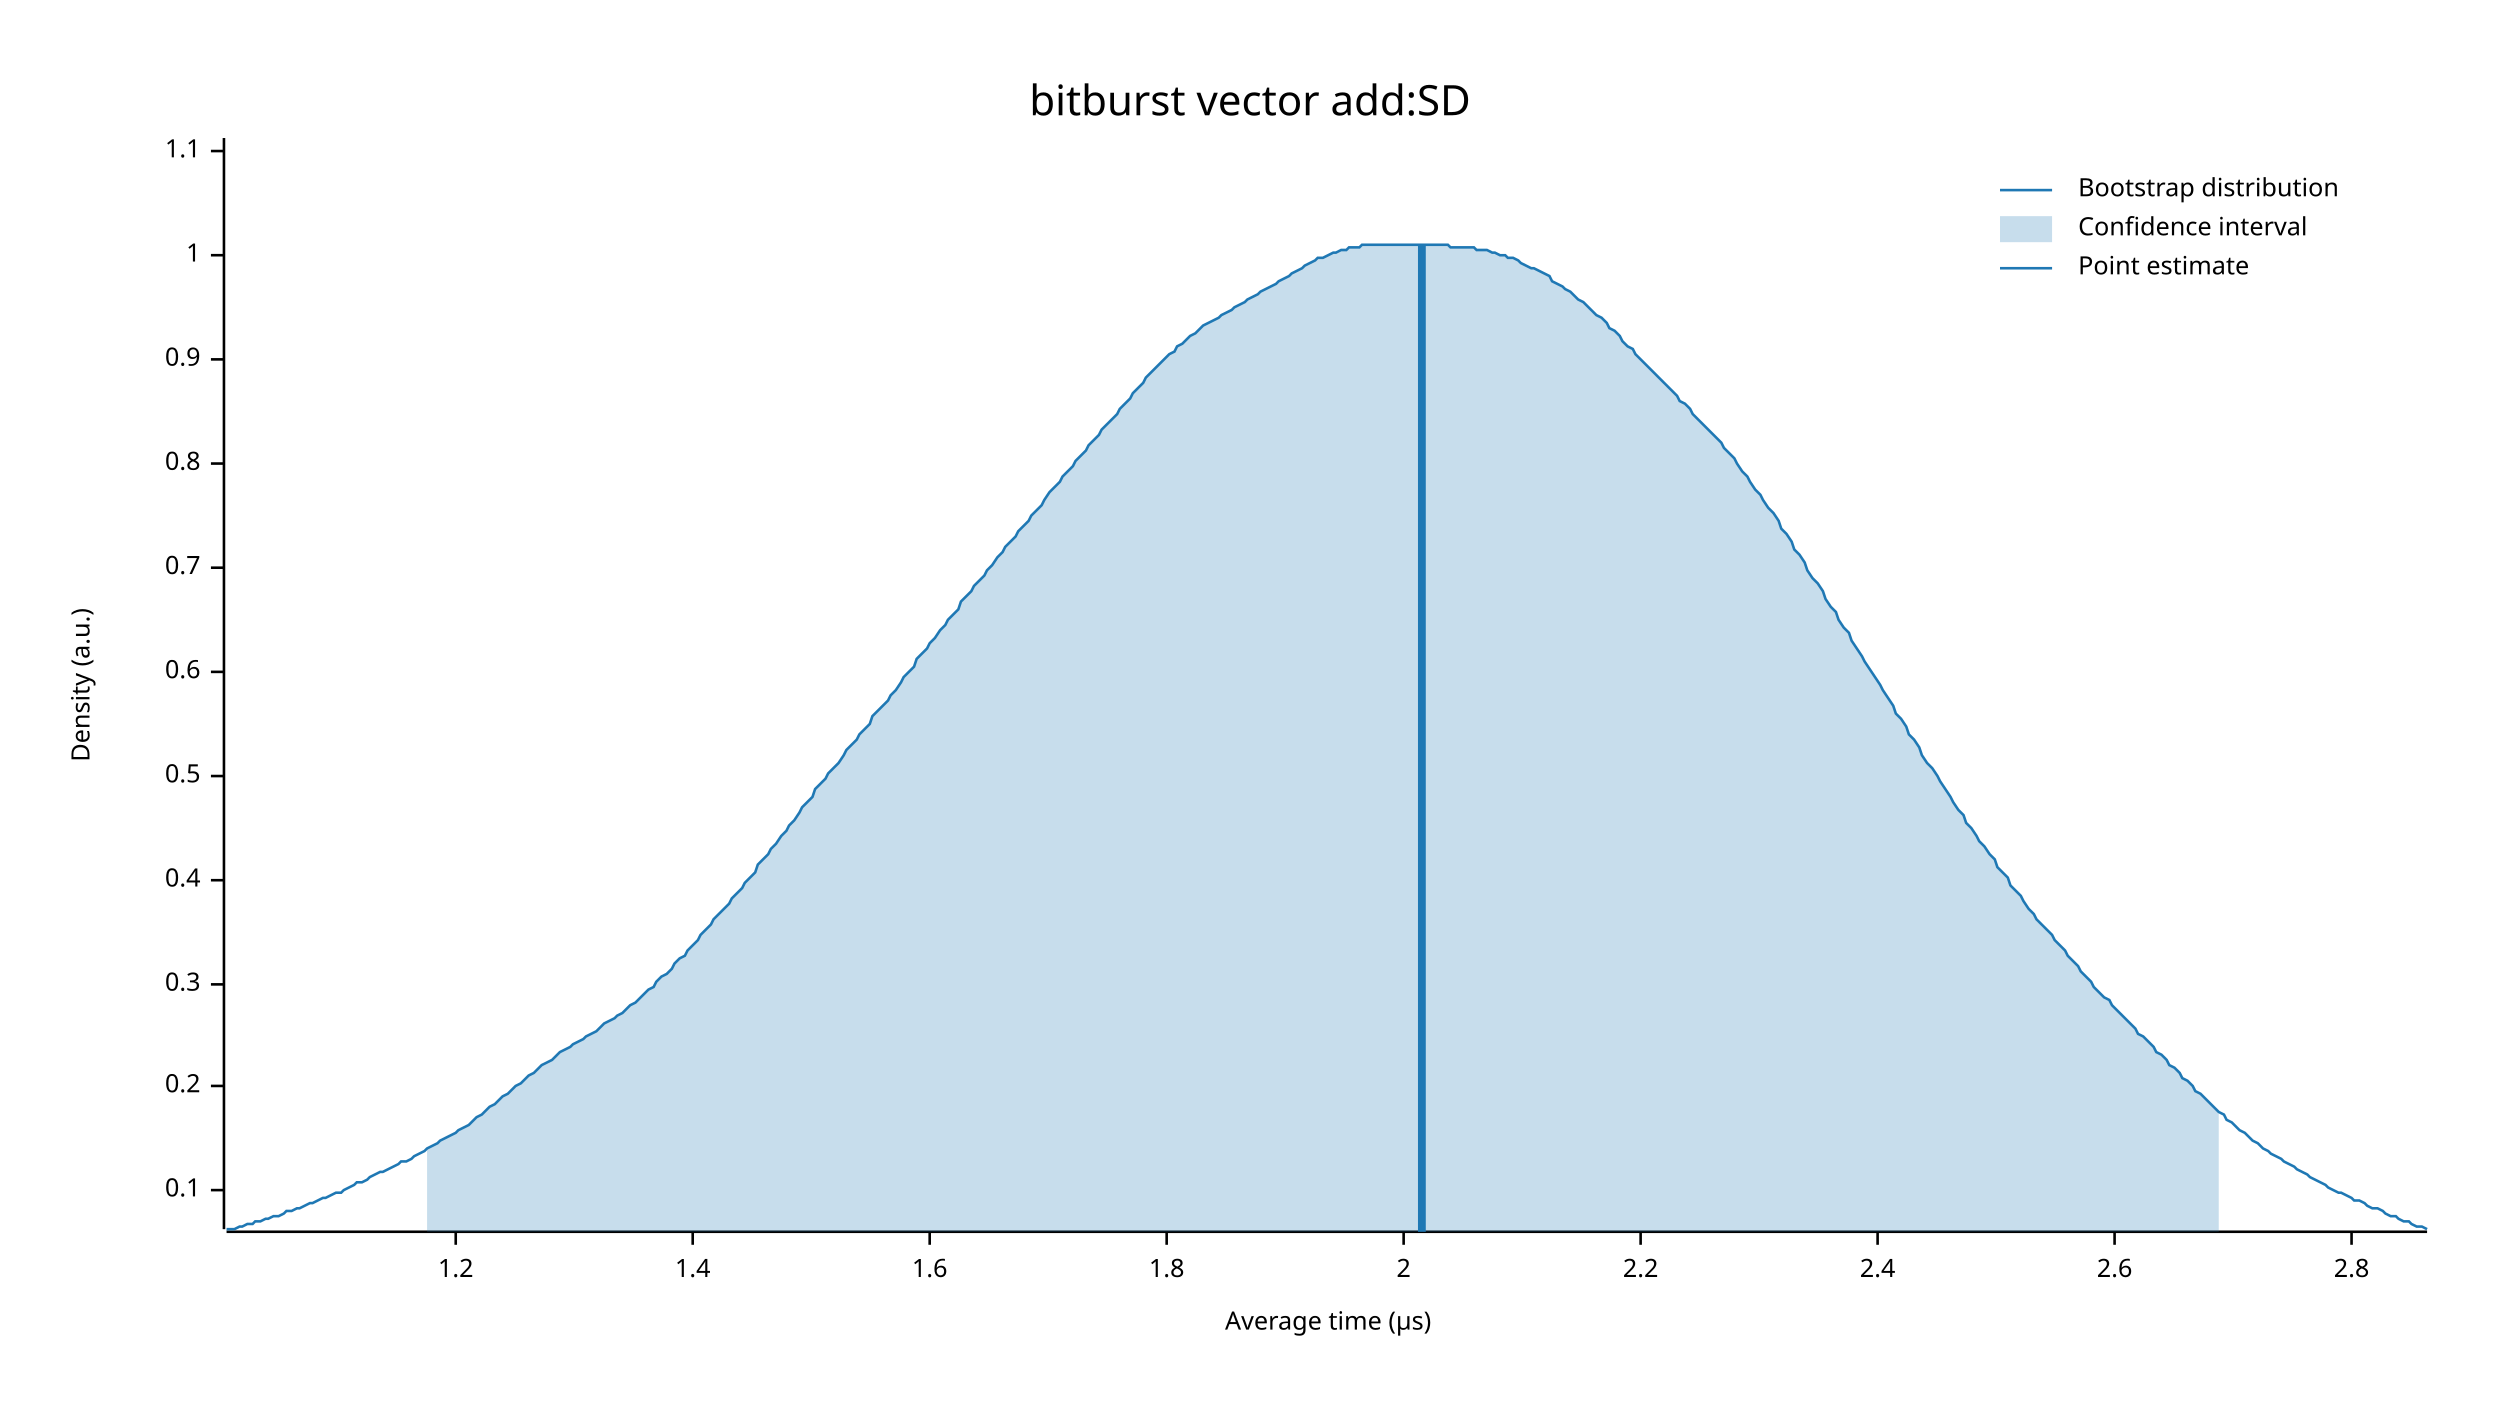
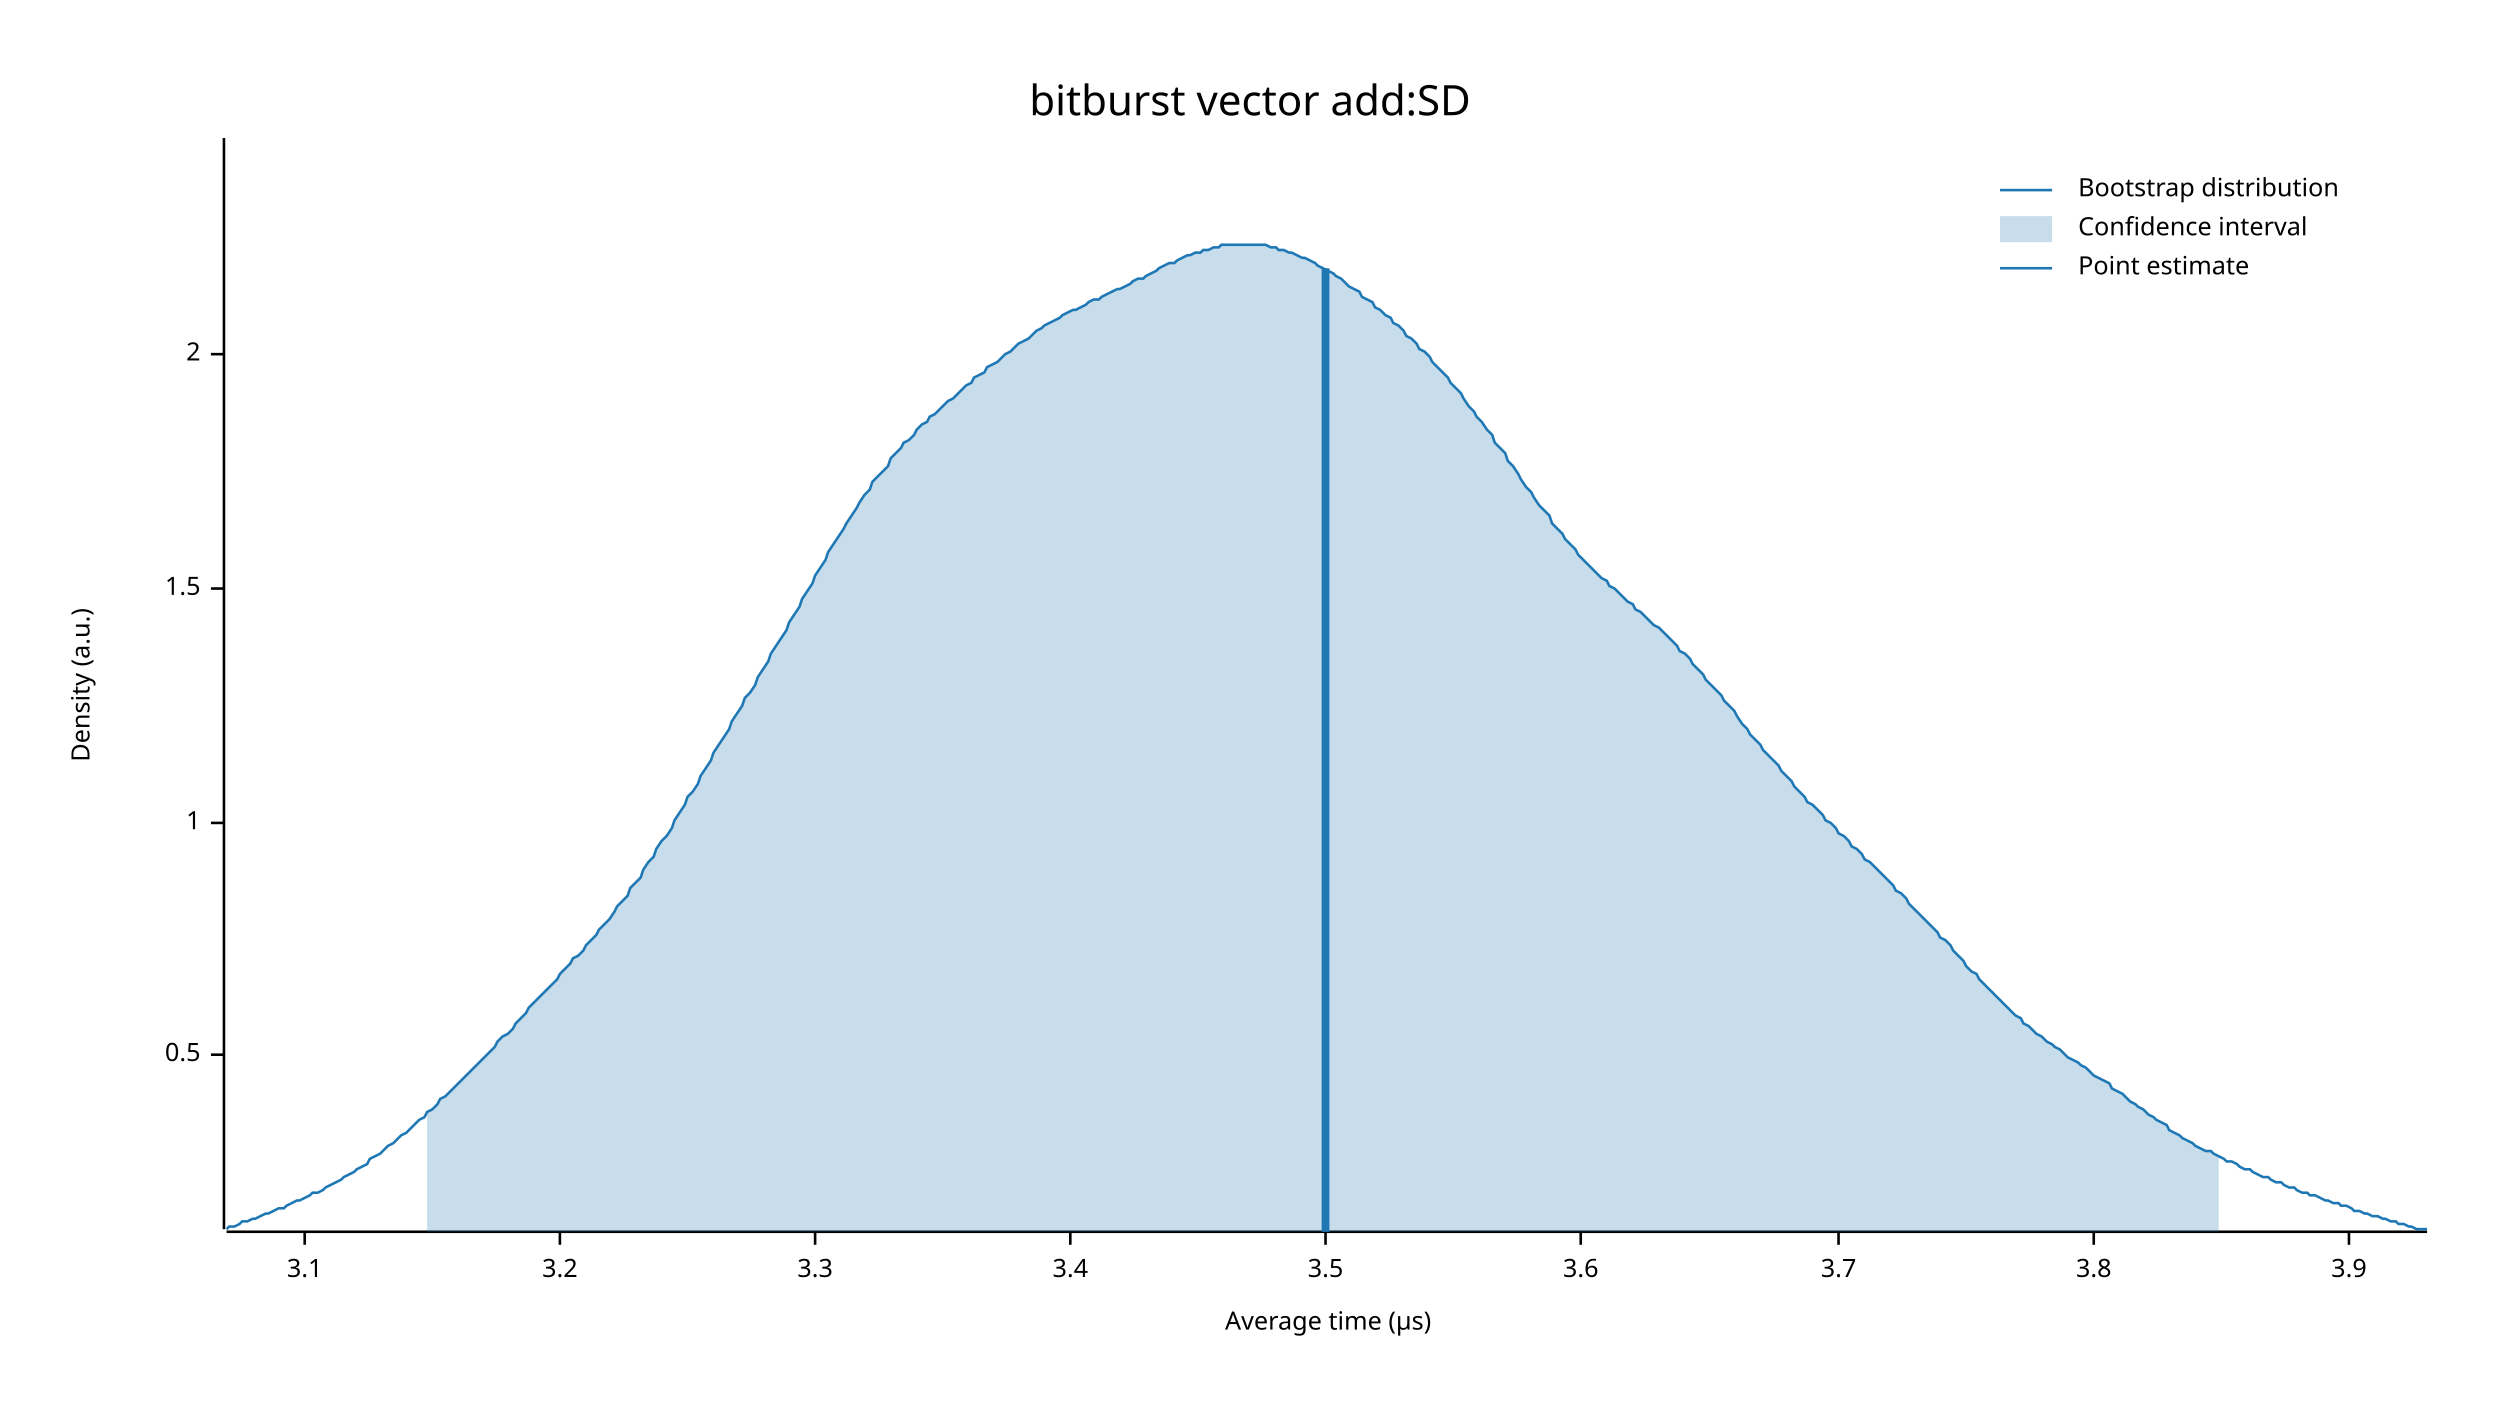
<svg xmlns="http://www.w3.org/2000/svg" width="960" height="540" viewBox="0 0 960 540">
  <text x="480" y="32" dy="0.76em" text-anchor="middle" font-family="sans-serif" font-size="16.129" opacity="1" fill="#000000">
bitburst vector add:SD
</text>
  <text x="27" y="263" dy="0.76em" text-anchor="middle" font-family="sans-serif" font-size="9.677" opacity="1" fill="#000000" transform="rotate(270, 27, 263)">
Density (a.u.)
</text>
  <text x="510" y="513" dy="-0.5ex" text-anchor="middle" font-family="sans-serif" font-size="9.677" opacity="1" fill="#000000">
Average time (µs)
</text>
  <polyline fill="none" opacity="1" stroke="#000000" stroke-width="1" points="86,53 86,472 " />
-   <text x="77" y="457" dy="0.5ex" text-anchor="end" font-family="sans-serif" font-size="9.677" opacity="1" fill="#000000">
- 0.1
- </text>
-   <polyline fill="none" opacity="1" stroke="#000000" stroke-width="1" points="81,457 86,457 " />
-   <text x="77" y="417" dy="0.5ex" text-anchor="end" font-family="sans-serif" font-size="9.677" opacity="1" fill="#000000">
- 0.2
- </text>
-   <polyline fill="none" opacity="1" stroke="#000000" stroke-width="1" points="81,417 86,417 " />
-   <text x="77" y="378" dy="0.5ex" text-anchor="end" font-family="sans-serif" font-size="9.677" opacity="1" fill="#000000">
- 0.3
- </text>
-   <polyline fill="none" opacity="1" stroke="#000000" stroke-width="1" points="81,378 86,378 " />
-   <text x="77" y="338" dy="0.5ex" text-anchor="end" font-family="sans-serif" font-size="9.677" opacity="1" fill="#000000">
- 0.4
- </text>
-   <polyline fill="none" opacity="1" stroke="#000000" stroke-width="1" points="81,338 86,338 " />
-   <text x="77" y="298" dy="0.5ex" text-anchor="end" font-family="sans-serif" font-size="9.677" opacity="1" fill="#000000">
+   <text x="77" y="405" dy="0.5ex" text-anchor="end" font-family="sans-serif" font-size="9.677" opacity="1" fill="#000000">
0.5
</text>
-   <polyline fill="none" opacity="1" stroke="#000000" stroke-width="1" points="81,298 86,298 " />
-   <text x="77" y="258" dy="0.5ex" text-anchor="end" font-family="sans-serif" font-size="9.677" opacity="1" fill="#000000">
- 0.6
- </text>
-   <polyline fill="none" opacity="1" stroke="#000000" stroke-width="1" points="81,258 86,258 " />
-   <text x="77" y="218" dy="0.5ex" text-anchor="end" font-family="sans-serif" font-size="9.677" opacity="1" fill="#000000">
- 0.7
- </text>
-   <polyline fill="none" opacity="1" stroke="#000000" stroke-width="1" points="81,218 86,218 " />
-   <text x="77" y="178" dy="0.5ex" text-anchor="end" font-family="sans-serif" font-size="9.677" opacity="1" fill="#000000">
- 0.8
- </text>
-   <polyline fill="none" opacity="1" stroke="#000000" stroke-width="1" points="81,178 86,178 " />
-   <text x="77" y="138" dy="0.5ex" text-anchor="end" font-family="sans-serif" font-size="9.677" opacity="1" fill="#000000">
- 0.9
- </text>
-   <polyline fill="none" opacity="1" stroke="#000000" stroke-width="1" points="81,138 86,138 " />
-   <text x="77" y="98" dy="0.5ex" text-anchor="end" font-family="sans-serif" font-size="9.677" opacity="1" fill="#000000">
+   <polyline fill="none" opacity="1" stroke="#000000" stroke-width="1" points="81,405 86,405 " />
+   <text x="77" y="316" dy="0.5ex" text-anchor="end" font-family="sans-serif" font-size="9.677" opacity="1" fill="#000000">
1
</text>
-   <polyline fill="none" opacity="1" stroke="#000000" stroke-width="1" points="81,98 86,98 " />
-   <text x="77" y="58" dy="0.5ex" text-anchor="end" font-family="sans-serif" font-size="9.677" opacity="1" fill="#000000">
- 1.1
+   <polyline fill="none" opacity="1" stroke="#000000" stroke-width="1" points="81,316 86,316 " />
+   <text x="77" y="226" dy="0.5ex" text-anchor="end" font-family="sans-serif" font-size="9.677" opacity="1" fill="#000000">
+ 1.5
</text>
-   <polyline fill="none" opacity="1" stroke="#000000" stroke-width="1" points="81,58 86,58 " />
-   <polyline fill="none" opacity="1" stroke="#000000" stroke-width="1" points="87,473 932,473 " />
-   <text x="175" y="483" dy="0.76em" text-anchor="middle" font-family="sans-serif" font-size="9.677" opacity="1" fill="#000000">
- 1.2
- </text>
-   <polyline fill="none" opacity="1" stroke="#000000" stroke-width="1" points="175,473 175,478 " />
-   <text x="266" y="483" dy="0.76em" text-anchor="middle" font-family="sans-serif" font-size="9.677" opacity="1" fill="#000000">
- 1.4
- </text>
-   <polyline fill="none" opacity="1" stroke="#000000" stroke-width="1" points="266,473 266,478 " />
-   <text x="357" y="483" dy="0.76em" text-anchor="middle" font-family="sans-serif" font-size="9.677" opacity="1" fill="#000000">
- 1.6
- </text>
-   <polyline fill="none" opacity="1" stroke="#000000" stroke-width="1" points="357,473 357,478 " />
-   <text x="448" y="483" dy="0.76em" text-anchor="middle" font-family="sans-serif" font-size="9.677" opacity="1" fill="#000000">
- 1.8
- </text>
-   <polyline fill="none" opacity="1" stroke="#000000" stroke-width="1" points="448,473 448,478 " />
-   <text x="539" y="483" dy="0.76em" text-anchor="middle" font-family="sans-serif" font-size="9.677" opacity="1" fill="#000000">
+   <polyline fill="none" opacity="1" stroke="#000000" stroke-width="1" points="81,226 86,226 " />
+   <text x="77" y="136" dy="0.5ex" text-anchor="end" font-family="sans-serif" font-size="9.677" opacity="1" fill="#000000">
2
</text>
-   <polyline fill="none" opacity="1" stroke="#000000" stroke-width="1" points="539,473 539,478 " />
-   <text x="630" y="483" dy="0.76em" text-anchor="middle" font-family="sans-serif" font-size="9.677" opacity="1" fill="#000000">
- 2.2
+   <polyline fill="none" opacity="1" stroke="#000000" stroke-width="1" points="81,136 86,136 " />
+   <polyline fill="none" opacity="1" stroke="#000000" stroke-width="1" points="87,473 932,473 " />
+   <text x="117" y="483" dy="0.76em" text-anchor="middle" font-family="sans-serif" font-size="9.677" opacity="1" fill="#000000">
+ 3.1
</text>
-   <polyline fill="none" opacity="1" stroke="#000000" stroke-width="1" points="630,473 630,478 " />
-   <text x="721" y="483" dy="0.76em" text-anchor="middle" font-family="sans-serif" font-size="9.677" opacity="1" fill="#000000">
- 2.4
+   <polyline fill="none" opacity="1" stroke="#000000" stroke-width="1" points="117,473 117,478 " />
+   <text x="215" y="483" dy="0.76em" text-anchor="middle" font-family="sans-serif" font-size="9.677" opacity="1" fill="#000000">
+ 3.2
</text>
-   <polyline fill="none" opacity="1" stroke="#000000" stroke-width="1" points="721,473 721,478 " />
-   <text x="812" y="483" dy="0.76em" text-anchor="middle" font-family="sans-serif" font-size="9.677" opacity="1" fill="#000000">
- 2.6
+   <polyline fill="none" opacity="1" stroke="#000000" stroke-width="1" points="215,473 215,478 " />
+   <text x="313" y="483" dy="0.76em" text-anchor="middle" font-family="sans-serif" font-size="9.677" opacity="1" fill="#000000">
+ 3.3
</text>
-   <polyline fill="none" opacity="1" stroke="#000000" stroke-width="1" points="812,473 812,478 " />
-   <text x="903" y="483" dy="0.76em" text-anchor="middle" font-family="sans-serif" font-size="9.677" opacity="1" fill="#000000">
- 2.8
+   <polyline fill="none" opacity="1" stroke="#000000" stroke-width="1" points="313,473 313,478 " />
+   <text x="411" y="483" dy="0.76em" text-anchor="middle" font-family="sans-serif" font-size="9.677" opacity="1" fill="#000000">
+ 3.4
</text>
-   <polyline fill="none" opacity="1" stroke="#000000" stroke-width="1" points="903,473 903,478 " />
-   <polyline fill="none" opacity="1" stroke="#1F78B4" stroke-width="1" points="87,472 88,472 90,472 92,471 93,471 95,470 97,470 98,469 100,469 102,468 103,468 105,467 107,467 109,466 110,465 112,465 114,464 115,464 117,463 119,462 120,462 122,461 124,460 125,460 127,459 129,458 131,458 132,457 134,456 136,455 137,454 139,454 141,453 142,452 144,451 146,450 147,450 149,449 151,448 153,447 154,446 156,446 158,445 159,444 161,443 163,442 164,441 166,440 168,439 169,438 171,437 173,436 175,435 176,434 178,433 180,432 181,431 183,429 185,428 186,427 188,425 190,424 191,423 193,421 195,420 197,418 198,417 200,416 202,414 203,413 205,412 207,410 208,409 210,408 212,407 214,405 215,404 217,403 219,402 220,401 222,400 224,399 225,398 227,397 229,396 230,395 232,393 234,392 236,391 237,390 239,389 241,387 242,386 244,385 246,383 247,382 249,380 251,379 252,377 254,375 256,374 258,372 259,370 261,368 263,367 264,365 266,363 268,361 269,359 271,357 273,355 274,353 276,351 278,349 280,347 281,345 283,343 285,341 286,339 288,337 290,335 291,332 293,330 295,328 296,326 298,324 300,321 302,319 303,317 305,315 307,312 308,310 310,308 312,306 313,303 315,301 317,299 318,297 320,295 322,293 324,290 325,288 327,286 329,284 330,282 332,280 334,278 335,275 337,273 339,271 341,269 342,267 344,265 346,262 347,260 349,258 351,256 352,253 354,251 356,249 357,247 359,245 361,242 363,240 364,238 366,236 368,234 369,231 371,229 373,227 374,225 376,223 378,221 379,219 381,217 383,214 385,212 386,210 388,208 390,206 391,204 393,202 395,200 396,198 398,196 400,194 401,192 403,189 405,187 407,185 408,183 410,181 412,179 413,177 415,175 417,173 418,171 420,169 422,167 423,165 425,163 427,161 429,159 430,157 432,155 434,153 435,151 437,149 439,147 440,145 442,143 444,141 445,140 447,138 449,136 451,135 452,133 454,132 456,130 457,129 459,128 461,126 462,125 464,124 466,123 468,122 469,121 471,120 473,119 474,118 476,117 478,116 479,115 481,114 483,113 484,112 486,111 488,110 490,109 491,108 493,107 495,106 496,105 498,104 500,103 501,102 503,101 505,100 506,99 508,99 510,98 512,97 513,97 515,96 517,96 518,95 520,95 522,95 523,94 525,94 527,94 528,94 530,94 532,94 534,94 535,94 537,94 539,94 540,94 542,94 544,94 545,94 547,94 549,94 550,94 552,94 554,94 556,94 557,95 559,95 561,95 562,95 564,95 566,95 567,96 569,96 571,96 573,97 574,97 576,98 578,98 579,99 581,99 583,100 584,101 586,102 588,103 589,103 591,104 593,105 595,106 596,108 598,109 600,110 601,111 603,112 605,114 606,115 608,116 610,118 611,119 613,121 615,122 617,124 618,126 620,127 622,129 623,131 625,133 627,134 628,136 630,138 632,140 633,141 635,143 637,145 639,147 640,148 642,150 644,152 645,154 647,155 649,157 650,159 652,161 654,163 655,164 657,166 659,168 661,170 662,172 664,174 666,176 667,178 669,181 671,183 672,185 674,188 676,190 677,192 679,195 681,197 683,200 684,203 686,205 688,208 689,211 691,213 693,216 694,219 696,222 698,224 700,227 701,230 703,233 705,235 706,238 708,241 710,243 711,246 713,249 715,252 716,254 718,257 720,260 722,263 723,265 725,268 727,271 728,274 730,276 732,279 733,282 735,284 737,287 738,290 740,293 742,295 744,298 745,300 747,303 749,306 750,308 752,311 754,313 755,316 757,318 759,321 760,323 762,325 764,328 766,330 767,333 769,335 771,337 772,340 774,342 776,344 777,346 779,349 781,351 782,353 784,355 786,357 788,359 789,361 791,363 793,365 794,367 796,369 798,371 799,373 801,375 803,377 804,379 806,381 808,383 810,384 811,386 813,388 815,390 816,391 818,393 820,395 821,397 823,398 825,400 827,402 828,404 830,405 832,407 833,409 835,410 837,412 838,414 840,415 842,417 843,419 845,420 847,422 849,424 850,425 852,427 854,428 855,430 857,431 859,433 860,434 862,435 864,437 865,438 867,439 869,441 871,442 872,443 874,444 876,445 877,446 879,447 881,448 882,449 884,450 886,451 887,452 889,453 891,454 893,455 894,456 896,457 898,458 899,458 901,459 903,460 904,461 906,461 908,462 909,463 911,464 913,464 915,465 916,466 918,467 920,467 921,468 923,469 925,469 926,470 928,471 930,471 932,472 " />
-   <polygon opacity="0.25" fill="#1F78B4" points="164,441 166,440 168,439 169,438 171,437 173,436 175,435 176,434 178,433 180,432 181,431 183,429 185,428 186,427 188,425 190,424 191,423 193,421 195,420 197,418 198,417 200,416 202,414 203,413 205,412 207,410 208,409 210,408 212,407 214,405 215,404 217,403 219,402 220,401 222,400 224,399 225,398 227,397 229,396 230,395 232,393 234,392 236,391 237,390 239,389 241,387 242,386 244,385 246,383 247,382 249,380 251,379 252,377 254,375 256,374 258,372 259,370 261,368 263,367 264,365 266,363 268,361 269,359 271,357 273,355 274,353 276,351 278,349 280,347 281,345 283,343 285,341 286,339 288,337 290,335 291,332 293,330 295,328 296,326 298,324 300,321 302,319 303,317 305,315 307,312 308,310 310,308 312,306 313,303 315,301 317,299 318,297 320,295 322,293 324,290 325,288 327,286 329,284 330,282 332,280 334,278 335,275 337,273 339,271 341,269 342,267 344,265 346,262 347,260 349,258 351,256 352,253 354,251 356,249 357,247 359,245 361,242 363,240 364,238 366,236 368,234 369,231 371,229 373,227 374,225 376,223 378,221 379,219 381,217 383,214 385,212 386,210 388,208 390,206 391,204 393,202 395,200 396,198 398,196 400,194 401,192 403,189 405,187 407,185 408,183 410,181 412,179 413,177 415,175 417,173 418,171 420,169 422,167 423,165 425,163 427,161 429,159 430,157 432,155 434,153 435,151 437,149 439,147 440,145 442,143 444,141 445,140 447,138 449,136 451,135 452,133 454,132 456,130 457,129 459,128 461,126 462,125 464,124 466,123 468,122 469,121 471,120 473,119 474,118 476,117 478,116 479,115 481,114 483,113 484,112 486,111 488,110 490,109 491,108 493,107 495,106 496,105 498,104 500,103 501,102 503,101 505,100 506,99 508,99 510,98 512,97 513,97 515,96 517,96 518,95 520,95 522,95 523,94 525,94 527,94 528,94 530,94 532,94 534,94 535,94 537,94 539,94 540,94 542,94 544,94 545,94 547,94 549,94 550,94 552,94 554,94 556,94 557,95 559,95 561,95 562,95 564,95 566,95 567,96 569,96 571,96 573,97 574,97 576,98 578,98 579,99 581,99 583,100 584,101 586,102 588,103 589,103 591,104 593,105 595,106 596,108 598,109 600,110 601,111 603,112 605,114 606,115 608,116 610,118 611,119 613,121 615,122 617,124 618,126 620,127 622,129 623,131 625,133 627,134 628,136 630,138 632,140 633,141 635,143 637,145 639,147 640,148 642,150 644,152 645,154 647,155 649,157 650,159 652,161 654,163 655,164 657,166 659,168 661,170 662,172 664,174 666,176 667,178 669,181 671,183 672,185 674,188 676,190 677,192 679,195 681,197 683,200 684,203 686,205 688,208 689,211 691,213 693,216 694,219 696,222 698,224 700,227 701,230 703,233 705,235 706,238 708,241 710,243 711,246 713,249 715,252 716,254 718,257 720,260 722,263 723,265 725,268 727,271 728,274 730,276 732,279 733,282 735,284 737,287 738,290 740,293 742,295 744,298 745,300 747,303 749,306 750,308 752,311 754,313 755,316 757,318 759,321 760,323 762,325 764,328 766,330 767,333 769,335 771,337 772,340 774,342 776,344 777,346 779,349 781,351 782,353 784,355 786,357 788,359 789,361 791,363 793,365 794,367 796,369 798,371 799,373 801,375 803,377 804,379 806,381 808,383 810,384 811,386 813,388 815,390 816,391 818,393 820,395 821,397 823,398 825,400 827,402 828,404 830,405 832,407 833,409 835,410 837,412 838,414 840,415 842,417 843,419 845,420 847,422 849,424 850,425 852,427 852,473 164,473 " />
-   <polyline fill="none" opacity="1" stroke="#1F78B4" stroke-width="3" points="546,473 546,94 " />
+   <polyline fill="none" opacity="1" stroke="#000000" stroke-width="1" points="411,473 411,478 " />
+   <text x="509" y="483" dy="0.76em" text-anchor="middle" font-family="sans-serif" font-size="9.677" opacity="1" fill="#000000">
+ 3.5
+ </text>
+   <polyline fill="none" opacity="1" stroke="#000000" stroke-width="1" points="509,473 509,478 " />
+   <text x="607" y="483" dy="0.76em" text-anchor="middle" font-family="sans-serif" font-size="9.677" opacity="1" fill="#000000">
+ 3.6
+ </text>
+   <polyline fill="none" opacity="1" stroke="#000000" stroke-width="1" points="607,473 607,478 " />
+   <text x="706" y="483" dy="0.76em" text-anchor="middle" font-family="sans-serif" font-size="9.677" opacity="1" fill="#000000">
+ 3.7
+ </text>
+   <polyline fill="none" opacity="1" stroke="#000000" stroke-width="1" points="706,473 706,478 " />
+   <text x="804" y="483" dy="0.76em" text-anchor="middle" font-family="sans-serif" font-size="9.677" opacity="1" fill="#000000">
+ 3.8
+ </text>
+   <polyline fill="none" opacity="1" stroke="#000000" stroke-width="1" points="804,473 804,478 " />
+   <text x="902" y="483" dy="0.76em" text-anchor="middle" font-family="sans-serif" font-size="9.677" opacity="1" fill="#000000">
+ 3.9
+ </text>
+   <polyline fill="none" opacity="1" stroke="#000000" stroke-width="1" points="902,473 902,478 " />
+   <polyline fill="none" opacity="1" stroke="#1F78B4" stroke-width="1" points="87,472 88,471 90,471 92,470 93,469 95,469 97,468 98,468 100,467 102,466 103,466 105,465 107,464 109,464 110,463 112,462 114,461 115,461 117,460 119,459 120,458 122,458 124,457 125,456 127,455 129,454 131,453 132,452 134,451 136,450 137,449 139,448 141,447 142,445 144,444 146,443 147,442 149,440 151,439 153,437 154,436 156,435 158,433 159,432 161,430 163,429 164,427 166,426 168,424 169,422 171,421 173,419 175,417 176,416 178,414 180,412 181,411 183,409 185,407 186,406 188,404 190,402 191,400 193,398 195,397 197,395 198,393 200,391 202,389 203,387 205,385 207,383 208,382 210,380 212,378 214,376 215,374 217,372 219,370 220,368 222,367 224,365 225,363 227,361 229,359 230,357 232,355 234,353 236,350 237,348 239,346 241,344 242,341 244,339 246,337 247,334 249,331 251,329 252,326 254,323 256,321 258,318 259,315 261,312 263,309 264,306 266,304 268,301 269,298 271,295 273,292 274,289 276,286 278,283 280,280 281,277 283,274 285,271 286,268 288,266 290,263 291,260 293,257 295,254 296,251 298,248 300,245 302,242 303,239 305,236 307,233 308,230 310,227 312,224 313,221 315,218 317,215 318,212 320,209 322,206 324,203 325,201 327,198 329,195 330,193 332,190 334,188 335,185 337,183 339,181 341,179 342,176 344,174 346,172 347,170 349,169 351,167 352,165 354,163 356,162 357,160 359,159 361,157 363,155 364,154 366,153 368,151 369,150 371,148 373,147 374,145 376,144 378,143 379,141 381,140 383,139 385,137 386,136 388,135 390,133 391,132 393,131 395,130 396,129 398,127 400,126 401,125 403,124 405,123 407,122 408,121 410,120 412,119 413,119 415,118 417,117 418,116 420,115 422,115 423,114 425,113 427,112 429,111 430,111 432,110 434,109 435,108 437,107 439,107 440,106 442,105 444,104 445,103 447,102 449,101 451,101 452,100 454,99 456,98 457,98 459,97 461,97 462,96 464,96 466,95 468,95 469,94 471,94 473,94 474,94 476,94 478,94 479,94 481,94 483,94 484,94 486,94 488,95 490,95 491,96 493,96 495,97 496,97 498,98 500,99 501,99 503,100 505,101 506,102 508,103 510,104 512,105 513,106 515,107 517,109 518,110 520,111 522,112 523,114 525,115 527,116 528,118 530,119 532,121 534,122 535,124 537,125 539,127 540,129 542,130 544,132 545,134 547,135 549,137 550,139 552,141 554,143 556,145 557,147 559,149 561,151 562,153 564,156 566,158 567,160 569,162 571,165 573,167 574,170 576,172 578,174 579,177 581,179 583,182 584,184 586,187 588,189 589,191 591,194 593,196 595,198 596,201 598,203 600,205 601,207 603,209 605,211 606,213 608,215 610,217 611,218 613,220 615,222 617,223 618,225 620,226 622,228 623,229 625,231 627,232 628,234 630,235 632,237 633,238 635,240 637,241 639,243 640,244 642,246 644,248 645,250 647,251 649,253 650,255 652,257 654,259 655,261 657,263 659,265 661,267 662,269 664,271 666,273 667,275 669,278 671,280 672,282 674,284 676,286 677,288 679,290 681,292 683,294 684,296 686,298 688,300 689,302 691,304 693,306 694,308 696,309 698,311 700,313 701,315 703,316 705,318 706,320 708,321 710,323 711,325 713,326 715,328 716,330 718,331 720,333 722,335 723,336 725,338 727,340 728,342 730,343 732,345 733,347 735,349 737,351 738,352 740,354 742,356 744,358 745,360 747,361 749,363 750,365 752,367 754,369 755,371 757,373 759,374 760,376 762,378 764,380 766,382 767,383 769,385 771,387 772,388 774,390 776,391 777,393 779,394 781,396 782,397 784,398 786,400 788,401 789,402 791,403 793,405 794,406 796,407 798,408 799,409 801,410 803,412 804,413 806,414 808,415 810,416 811,418 813,419 815,420 816,421 818,423 820,424 821,425 823,426 825,428 827,429 828,430 830,431 832,432 833,434 835,435 837,436 838,437 840,438 842,439 843,440 845,441 847,442 849,442 850,443 852,444 854,445 855,446 857,446 859,447 860,448 862,449 864,449 865,450 867,451 869,452 871,452 872,453 874,454 876,454 877,455 879,456 881,456 882,457 884,458 886,458 887,459 889,459 891,460 893,461 894,461 896,462 898,462 899,463 901,463 903,464 904,465 906,465 908,466 909,466 911,467 913,467 915,468 916,468 918,469 920,469 921,470 923,470 925,471 926,471 928,472 930,472 932,472 " />
+   <polygon opacity="0.25" fill="#1F78B4" points="164,427 166,426 168,424 169,422 171,421 173,419 175,417 176,416 178,414 180,412 181,411 183,409 185,407 186,406 188,404 190,402 191,400 193,398 195,397 197,395 198,393 200,391 202,389 203,387 205,385 207,383 208,382 210,380 212,378 214,376 215,374 217,372 219,370 220,368 222,367 224,365 225,363 227,361 229,359 230,357 232,355 234,353 236,350 237,348 239,346 241,344 242,341 244,339 246,337 247,334 249,331 251,329 252,326 254,323 256,321 258,318 259,315 261,312 263,309 264,306 266,304 268,301 269,298 271,295 273,292 274,289 276,286 278,283 280,280 281,277 283,274 285,271 286,268 288,266 290,263 291,260 293,257 295,254 296,251 298,248 300,245 302,242 303,239 305,236 307,233 308,230 310,227 312,224 313,221 315,218 317,215 318,212 320,209 322,206 324,203 325,201 327,198 329,195 330,193 332,190 334,188 335,185 337,183 339,181 341,179 342,176 344,174 346,172 347,170 349,169 351,167 352,165 354,163 356,162 357,160 359,159 361,157 363,155 364,154 366,153 368,151 369,150 371,148 373,147 374,145 376,144 378,143 379,141 381,140 383,139 385,137 386,136 388,135 390,133 391,132 393,131 395,130 396,129 398,127 400,126 401,125 403,124 405,123 407,122 408,121 410,120 412,119 413,119 415,118 417,117 418,116 420,115 422,115 423,114 425,113 427,112 429,111 430,111 432,110 434,109 435,108 437,107 439,107 440,106 442,105 444,104 445,103 447,102 449,101 451,101 452,100 454,99 456,98 457,98 459,97 461,97 462,96 464,96 466,95 468,95 469,94 471,94 473,94 474,94 476,94 478,94 479,94 481,94 483,94 484,94 486,94 488,95 490,95 491,96 493,96 495,97 496,97 498,98 500,99 501,99 503,100 505,101 506,102 508,103 510,104 512,105 513,106 515,107 517,109 518,110 520,111 522,112 523,114 525,115 527,116 528,118 530,119 532,121 534,122 535,124 537,125 539,127 540,129 542,130 544,132 545,134 547,135 549,137 550,139 552,141 554,143 556,145 557,147 559,149 561,151 562,153 564,156 566,158 567,160 569,162 571,165 573,167 574,170 576,172 578,174 579,177 581,179 583,182 584,184 586,187 588,189 589,191 591,194 593,196 595,198 596,201 598,203 600,205 601,207 603,209 605,211 606,213 608,215 610,217 611,218 613,220 615,222 617,223 618,225 620,226 622,228 623,229 625,231 627,232 628,234 630,235 632,237 633,238 635,240 637,241 639,243 640,244 642,246 644,248 645,250 647,251 649,253 650,255 652,257 654,259 655,261 657,263 659,265 661,267 662,269 664,271 666,273 667,275 669,278 671,280 672,282 674,284 676,286 677,288 679,290 681,292 683,294 684,296 686,298 688,300 689,302 691,304 693,306 694,308 696,309 698,311 700,313 701,315 703,316 705,318 706,320 708,321 710,323 711,325 713,326 715,328 716,330 718,331 720,333 722,335 723,336 725,338 727,340 728,342 730,343 732,345 733,347 735,349 737,351 738,352 740,354 742,356 744,358 745,360 747,361 749,363 750,365 752,367 754,369 755,371 757,373 759,374 760,376 762,378 764,380 766,382 767,383 769,385 771,387 772,388 774,390 776,391 777,393 779,394 781,396 782,397 784,398 786,400 788,401 789,402 791,403 793,405 794,406 796,407 798,408 799,409 801,410 803,412 804,413 806,414 808,415 810,416 811,418 813,419 815,420 816,421 818,423 820,424 821,425 823,426 825,428 827,429 828,430 830,431 832,432 833,434 835,435 837,436 838,437 840,438 842,439 843,440 845,441 847,442 849,442 850,443 852,444 852,473 164,473 " />
+   <polyline fill="none" opacity="1" stroke="#1F78B4" stroke-width="3" points="509,473 509,103 " />
  <text x="798" y="68" dy="0.76em" text-anchor="start" font-family="sans-serif" font-size="9.677" opacity="1" fill="#000000">
Bootstrap distribution
</text>
  <text x="798" y="83" dy="0.76em" text-anchor="start" font-family="sans-serif" font-size="9.677" opacity="1" fill="#000000">
Confidence interval
</text>
  <text x="798" y="98" dy="0.76em" text-anchor="start" font-family="sans-serif" font-size="9.677" opacity="1" fill="#000000">
Point estimate
</text>
  <polyline fill="none" opacity="1" stroke="#1F78B4" stroke-width="1" points="768,73 788,73 " />
  <rect x="768" y="83" width="20" height="10" opacity="0.25" fill="#1F78B4" stroke="none" />
  <polyline fill="none" opacity="1" stroke="#1F78B4" stroke-width="1" points="768,103 788,103 " />
</svg>
